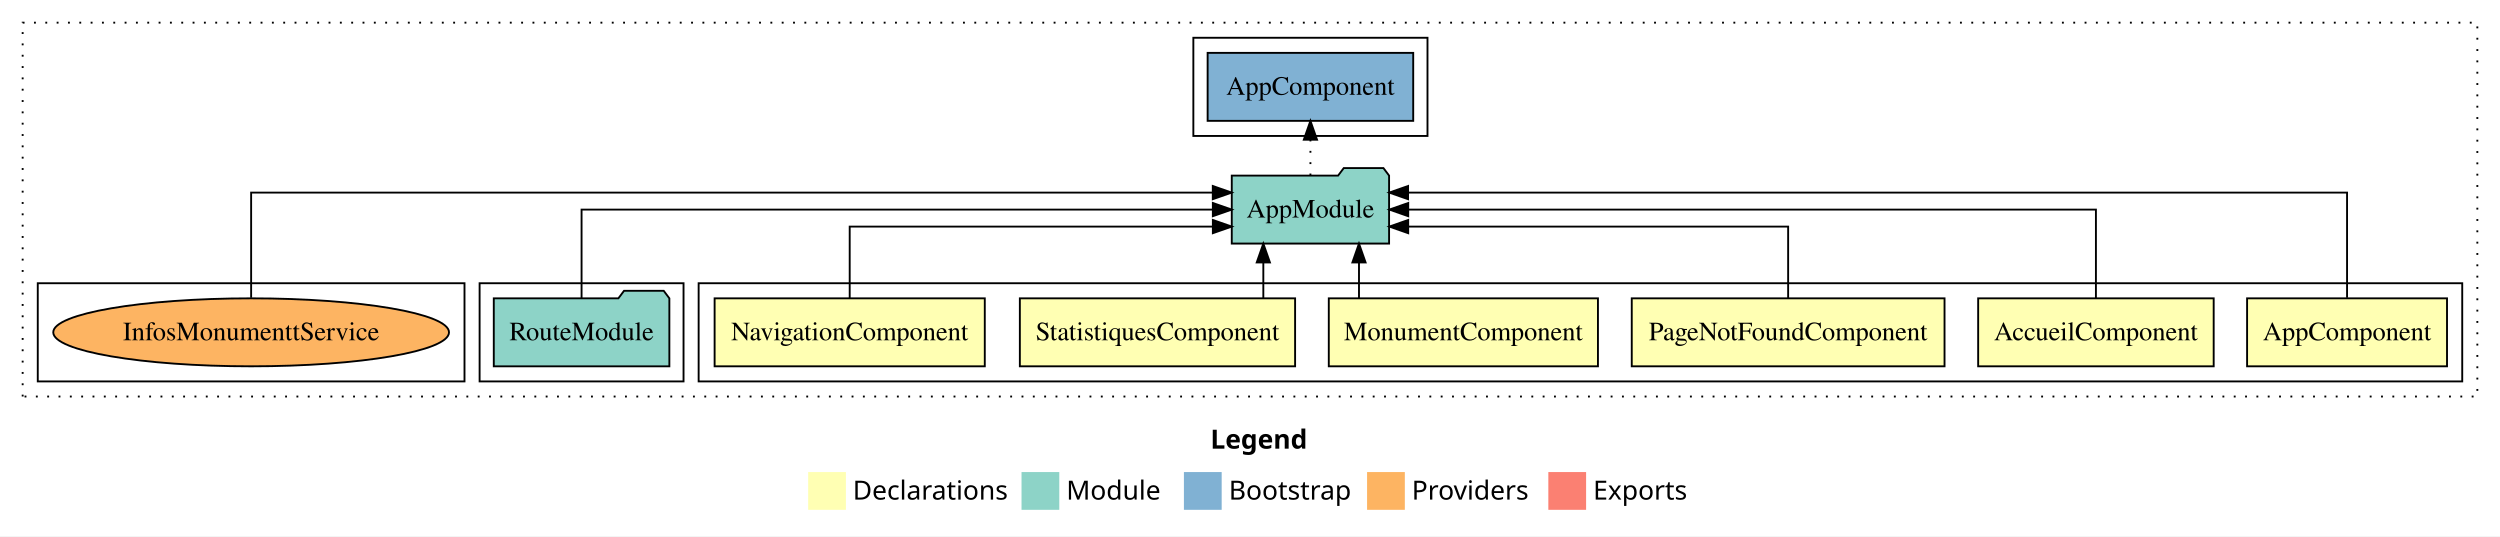
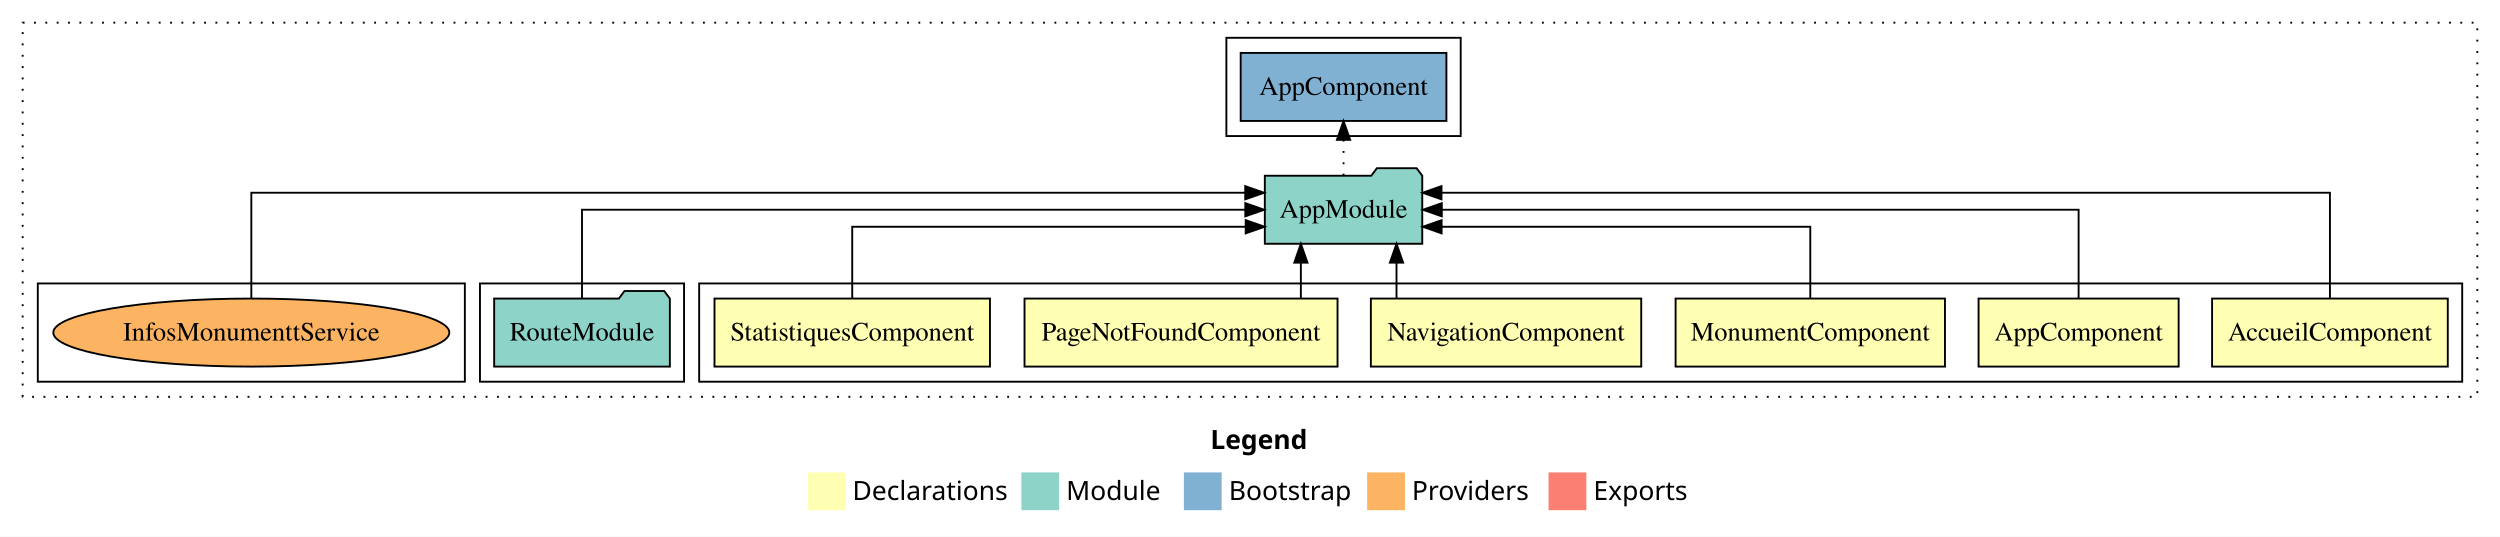
- <svg xmlns="http://www.w3.org/2000/svg" width="1324pt" height="284pt" viewBox="0.00 0.00 1324.00 284.00">
+ <svg xmlns="http://www.w3.org/2000/svg" width="1323pt" height="284pt" viewBox="0.00 0.00 1323.00 284.00">
  <g id="graph0" class="graph" transform="scale(1 1) rotate(0) translate(4 280)">
-     <polygon fill="#ffffff" stroke="transparent" points="-4,4 -4,-280 1320,-280 1320,4 -4,4" />
-     <text text-anchor="start" x="637.009" y="-42.4" font-family="sans-serif" font-weight="bold" font-size="14.00" fill="#000000">Legend</text>
-     <polygon fill="#ffffb3" stroke="transparent" points="424,-10 424,-30 444,-30 444,-10 424,-10" />
-     <text text-anchor="start" x="447.629" y="-15.4" font-family="sans-serif" font-size="14.00" fill="#000000">  Declarations</text>
-     <polygon fill="#8dd3c7" stroke="transparent" points="537,-10 537,-30 557,-30 557,-10 537,-10" />
-     <text text-anchor="start" x="560.725" y="-15.4" font-family="sans-serif" font-size="14.00" fill="#000000">  Module</text>
-     <polygon fill="#80b1d3" stroke="transparent" points="623,-10 623,-30 643,-30 643,-10 623,-10" />
-     <text text-anchor="start" x="646.781" y="-15.4" font-family="sans-serif" font-size="14.00" fill="#000000">  Bootstrap</text>
-     <polygon fill="#fdb462" stroke="transparent" points="720,-10 720,-30 740,-30 740,-10 720,-10" />
-     <text text-anchor="start" x="743.673" y="-15.4" font-family="sans-serif" font-size="14.00" fill="#000000">  Providers</text>
-     <polygon fill="#fb8072" stroke="transparent" points="816,-10 816,-30 836,-30 836,-10 816,-10" />
-     <text text-anchor="start" x="839.726" y="-15.4" font-family="sans-serif" font-size="14.00" fill="#000000">  Exports</text>
+     <polygon fill="#ffffff" stroke="transparent" points="-4,4 -4,-280 1319,-280 1319,4 -4,4" />
+     <text text-anchor="start" x="636.509" y="-42.4" font-family="sans-serif" font-weight="bold" font-size="14.00" fill="#000000">Legend</text>
+     <polygon fill="#ffffb3" stroke="transparent" points="423.5,-10 423.5,-30 443.5,-30 443.5,-10 423.5,-10" />
+     <text text-anchor="start" x="447.129" y="-15.4" font-family="sans-serif" font-size="14.00" fill="#000000">  Declarations</text>
+     <polygon fill="#8dd3c7" stroke="transparent" points="536.5,-10 536.5,-30 556.5,-30 556.5,-10 536.5,-10" />
+     <text text-anchor="start" x="560.225" y="-15.4" font-family="sans-serif" font-size="14.00" fill="#000000">  Module</text>
+     <polygon fill="#80b1d3" stroke="transparent" points="622.5,-10 622.5,-30 642.5,-30 642.5,-10 622.5,-10" />
+     <text text-anchor="start" x="646.281" y="-15.4" font-family="sans-serif" font-size="14.00" fill="#000000">  Bootstrap</text>
+     <polygon fill="#fdb462" stroke="transparent" points="719.5,-10 719.5,-30 739.5,-30 739.5,-10 719.5,-10" />
+     <text text-anchor="start" x="743.173" y="-15.4" font-family="sans-serif" font-size="14.00" fill="#000000">  Providers</text>
+     <polygon fill="#fb8072" stroke="transparent" points="815.5,-10 815.5,-30 835.5,-30 835.5,-10 815.5,-10" />
+     <text text-anchor="start" x="839.226" y="-15.4" font-family="sans-serif" font-size="14.00" fill="#000000">  Exports</text>
    <g id="clust1" class="cluster">
-       <polygon fill="none" stroke="#000000" stroke-dasharray="1,5" points="8,-70 8,-268 1308,-268 1308,-70 8,-70" />
+       <polygon fill="none" stroke="#000000" stroke-dasharray="1,5" points="8,-70 8,-268 1307,-268 1307,-70 8,-70" />
    </g>
    <g id="clust2" class="cluster">
-       <polygon fill="none" stroke="#000000" points="366,-78 366,-130 1300,-130 1300,-78 366,-78" />
+       <polygon fill="none" stroke="#000000" points="366,-78 366,-130 1299,-130 1299,-78 366,-78" />
    </g>
    <g id="clust9" class="cluster">
      <polygon fill="none" stroke="#000000" points="250,-78 250,-130 358,-130 358,-78 250,-78" />
    </g>
    <g id="clust11" class="cluster">
-       <polygon fill="none" stroke="#000000" points="628,-208 628,-260 752,-260 752,-208 628,-208" />
+       <polygon fill="none" stroke="#000000" points="645,-208 645,-260 769,-260 769,-208 645,-208" />
    </g>
    <g id="clust12" class="cluster">
      <polygon fill="none" stroke="#000000" points="16,-78 16,-130 242,-130 242,-78 16,-78" />
    </g>
    <g id="node1" class="node">
-       <polygon fill="#ffffb3" stroke="#000000" points="1291.94,-122 1186.06,-122 1186.06,-86 1291.94,-86 1291.94,-122" />
-       <text text-anchor="middle" x="1239" y="-99.8" font-family="Times,serif" font-size="14.00" fill="#000000">AppComponent</text>
+       <polygon fill="#ffffb3" stroke="#000000" points="1291.364,-122 1166.636,-122 1166.636,-86 1291.364,-86 1291.364,-122" />
+       <text text-anchor="middle" x="1229" y="-99.8" font-family="Times,serif" font-size="14.00" fill="#000000">AccueilComponent</text>
    </g>
    <g id="node7" class="node">
-       <polygon fill="#8dd3c7" stroke="#000000" points="731.657,-187 728.657,-191 707.657,-191 704.657,-187 648.343,-187 648.343,-151 731.657,-151 731.657,-187" />
-       <text text-anchor="middle" x="690" y="-164.8" font-family="Times,serif" font-size="14.00" fill="#000000">AppModule</text>
+       <polygon fill="#8dd3c7" stroke="#000000" points="748.657,-187 745.657,-191 724.657,-191 721.657,-187 665.343,-187 665.343,-151 748.657,-151 748.657,-187" />
+       <text text-anchor="middle" x="707" y="-164.8" font-family="Times,serif" font-size="14.00" fill="#000000">AppModule</text>
    </g>
    <g id="edge1" class="edge">
-       <path fill="none" stroke="#000000" d="M1239,-122.292C1239,-144.206 1239,-178 1239,-178 1239,-178 741.715,-178 741.715,-178" />
-       <polygon fill="#000000" stroke="#000000" points="741.715,-174.5 731.715,-178 741.715,-181.5 741.715,-174.5" />
+       <path fill="none" stroke="#000000" d="M1229,-122.292C1229,-144.206 1229,-178 1229,-178 1229,-178 758.835,-178 758.835,-178" />
+       <polygon fill="#000000" stroke="#000000" points="758.835,-174.5 748.835,-178 758.835,-181.5 758.835,-174.5" />
    </g>
    <g id="node2" class="node">
-       <polygon fill="#ffffb3" stroke="#000000" points="1168.364,-122 1043.636,-122 1043.636,-86 1168.364,-86 1168.364,-122" />
-       <text text-anchor="middle" x="1106" y="-99.8" font-family="Times,serif" font-size="14.00" fill="#000000">AccueilComponent</text>
+       <polygon fill="#ffffb3" stroke="#000000" points="1148.94,-122 1043.06,-122 1043.06,-86 1148.94,-86 1148.94,-122" />
+       <text text-anchor="middle" x="1096" y="-99.8" font-family="Times,serif" font-size="14.00" fill="#000000">AppComponent</text>
    </g>
    <g id="edge2" class="edge">
-       <path fill="none" stroke="#000000" d="M1106,-122.106C1106,-141.339 1106,-169 1106,-169 1106,-169 741.792,-169 741.792,-169" />
-       <polygon fill="#000000" stroke="#000000" points="741.792,-165.5 731.792,-169 741.792,-172.5 741.792,-165.5" />
+       <path fill="none" stroke="#000000" d="M1096,-122.106C1096,-141.339 1096,-169 1096,-169 1096,-169 758.999,-169 758.999,-169" />
+       <polygon fill="#000000" stroke="#000000" points="758.999,-165.5 748.999,-169 758.999,-172.5 758.999,-165.5" />
    </g>
    <g id="node3" class="node">
-       <polygon fill="#ffffb3" stroke="#000000" points="1025.824,-122 860.176,-122 860.176,-86 1025.824,-86 1025.824,-122" />
-       <text text-anchor="middle" x="943" y="-99.8" font-family="Times,serif" font-size="14.00" fill="#000000">PageNotFoundComponent</text>
+       <polygon fill="#ffffb3" stroke="#000000" points="1025.273,-122 882.727,-122 882.727,-86 1025.273,-86 1025.273,-122" />
+       <text text-anchor="middle" x="954" y="-99.8" font-family="Times,serif" font-size="14.00" fill="#000000">MonumentComponent</text>
    </g>
    <g id="edge3" class="edge">
-       <path fill="none" stroke="#000000" d="M943,-122.027C943,-138.398 943,-160 943,-160 943,-160 741.778,-160 741.778,-160" />
-       <polygon fill="#000000" stroke="#000000" points="741.778,-156.5 731.778,-160 741.778,-163.5 741.778,-156.5" />
+       <path fill="none" stroke="#000000" d="M954,-122.027C954,-138.398 954,-160 954,-160 954,-160 758.9,-160 758.9,-160" />
+       <polygon fill="#000000" stroke="#000000" points="758.9,-156.5 748.9,-160 758.9,-163.5 758.9,-156.5" />
    </g>
    <g id="node4" class="node">
-       <polygon fill="#ffffb3" stroke="#000000" points="842.273,-122 699.727,-122 699.727,-86 842.273,-86 842.273,-122" />
-       <text text-anchor="middle" x="771" y="-99.8" font-family="Times,serif" font-size="14.00" fill="#000000">MonumentComponent</text>
+       <polygon fill="#ffffb3" stroke="#000000" points="864.541,-122 721.459,-122 721.459,-86 864.541,-86 864.541,-122" />
+       <text text-anchor="middle" x="793" y="-99.8" font-family="Times,serif" font-size="14.00" fill="#000000">NavigationComponent</text>
    </g>
    <g id="edge4" class="edge">
-       <path fill="none" stroke="#000000" d="M715.721,-122.106C715.721,-122.106 715.721,-140.991 715.721,-140.991" />
-       <polygon fill="#000000" stroke="#000000" points="712.221,-140.991 715.721,-150.991 719.221,-140.991 712.221,-140.991" />
+       <path fill="none" stroke="#000000" d="M735.029,-122.106C735.029,-122.106 735.029,-140.991 735.029,-140.991" />
+       <polygon fill="#000000" stroke="#000000" points="731.529,-140.991 735.029,-150.991 738.529,-140.991 731.529,-140.991" />
    </g>
    <g id="node5" class="node">
-       <polygon fill="#ffffb3" stroke="#000000" points="681.886,-122 536.114,-122 536.114,-86 681.886,-86 681.886,-122" />
-       <text text-anchor="middle" x="609" y="-99.8" font-family="Times,serif" font-size="14.00" fill="#000000">StatistiquesComponent</text>
+       <polygon fill="#ffffb3" stroke="#000000" points="703.824,-122 538.176,-122 538.176,-86 703.824,-86 703.824,-122" />
+       <text text-anchor="middle" x="621" y="-99.8" font-family="Times,serif" font-size="14.00" fill="#000000">PageNotFoundComponent</text>
    </g>
    <g id="edge5" class="edge">
-       <path fill="none" stroke="#000000" d="M665.058,-122.106C665.058,-122.106 665.058,-140.991 665.058,-140.991" />
-       <polygon fill="#000000" stroke="#000000" points="661.558,-140.991 665.058,-150.991 668.558,-140.991 661.558,-140.991" />
+       <path fill="none" stroke="#000000" d="M684.417,-122.106C684.417,-122.106 684.417,-140.991 684.417,-140.991" />
+       <polygon fill="#000000" stroke="#000000" points="680.917,-140.991 684.417,-150.991 687.917,-140.991 680.917,-140.991" />
    </g>
    <g id="node6" class="node">
-       <polygon fill="#ffffb3" stroke="#000000" points="517.541,-122 374.459,-122 374.459,-86 517.541,-86 517.541,-122" />
-       <text text-anchor="middle" x="446" y="-99.8" font-family="Times,serif" font-size="14.00" fill="#000000">NavigationComponent</text>
+       <polygon fill="#ffffb3" stroke="#000000" points="519.886,-122 374.114,-122 374.114,-86 519.886,-86 519.886,-122" />
+       <text text-anchor="middle" x="447" y="-99.8" font-family="Times,serif" font-size="14.00" fill="#000000">StatistiquesComponent</text>
    </g>
    <g id="edge6" class="edge">
-       <path fill="none" stroke="#000000" d="M446,-122.027C446,-138.398 446,-160 446,-160 446,-160 638.332,-160 638.332,-160" />
-       <polygon fill="#000000" stroke="#000000" points="638.332,-163.5 648.332,-160 638.332,-156.5 638.332,-163.5" />
+       <path fill="none" stroke="#000000" d="M447,-122.027C447,-138.398 447,-160 447,-160 447,-160 655.226,-160 655.226,-160" />
+       <polygon fill="#000000" stroke="#000000" points="655.226,-163.5 665.226,-160 655.226,-156.5 655.226,-163.5" />
    </g>
    <g id="node9" class="node">
-       <polygon fill="#80b1d3" stroke="#000000" points="744.439,-252 635.561,-252 635.561,-216 744.439,-216 744.439,-252" />
-       <text text-anchor="middle" x="690" y="-229.8" font-family="Times,serif" font-size="14.00" fill="#000000">AppComponent </text>
+       <polygon fill="#80b1d3" stroke="#000000" points="761.439,-252 652.561,-252 652.561,-216 761.439,-216 761.439,-252" />
+       <text text-anchor="middle" x="707" y="-229.8" font-family="Times,serif" font-size="14.00" fill="#000000">AppComponent </text>
    </g>
    <g id="edge8" class="edge">
-       <path fill="none" stroke="#000000" stroke-dasharray="1,5" d="M690,-187.106C690,-187.106 690,-205.991 690,-205.991" />
-       <polygon fill="#000000" stroke="#000000" points="686.5,-205.991 690,-215.991 693.5,-205.991 686.5,-205.991" />
+       <path fill="none" stroke="#000000" stroke-dasharray="1,5" d="M707,-187.106C707,-187.106 707,-205.991 707,-205.991" />
+       <polygon fill="#000000" stroke="#000000" points="703.5,-205.991 707,-215.991 710.5,-205.991 703.5,-205.991" />
    </g>
    <g id="node8" class="node">
      <polygon fill="#8dd3c7" stroke="#000000" points="350.492,-122 347.492,-126 326.492,-126 323.492,-122 257.508,-122 257.508,-86 350.492,-86 350.492,-122" />
      <text text-anchor="middle" x="304" y="-99.8" font-family="Times,serif" font-size="14.00" fill="#000000">RouteModule</text>
    </g>
    <g id="edge7" class="edge">
-       <path fill="none" stroke="#000000" d="M304,-122.106C304,-141.339 304,-169 304,-169 304,-169 638.324,-169 638.324,-169" />
-       <polygon fill="#000000" stroke="#000000" points="638.324,-172.5 648.324,-169 638.324,-165.5 638.324,-172.5" />
+       <path fill="none" stroke="#000000" d="M304,-122.106C304,-141.339 304,-169 304,-169 304,-169 655.012,-169 655.012,-169" />
+       <polygon fill="#000000" stroke="#000000" points="655.012,-172.5 665.012,-169 655.012,-165.5 655.012,-172.5" />
    </g>
    <g id="node10" class="node">
      <ellipse fill="#fdb462" stroke="#000000" cx="129" cy="-104" rx="104.796" ry="18" />
      <text text-anchor="middle" x="129" y="-99.8" font-family="Times,serif" font-size="14.00" fill="#000000">InfosMonumenttService</text>
    </g>
    <g id="edge9" class="edge">
-       <path fill="none" stroke="#000000" d="M129,-122.292C129,-144.206 129,-178 129,-178 129,-178 638.292,-178 638.292,-178" />
-       <polygon fill="#000000" stroke="#000000" points="638.292,-181.5 648.292,-178 638.292,-174.5 638.292,-181.5" />
+       <path fill="none" stroke="#000000" d="M129,-122.292C129,-144.206 129,-178 129,-178 129,-178 654.966,-178 654.966,-178" />
+       <polygon fill="#000000" stroke="#000000" points="654.966,-181.5 664.966,-178 654.966,-174.5 654.966,-181.5" />
    </g>
  </g>
</svg>
